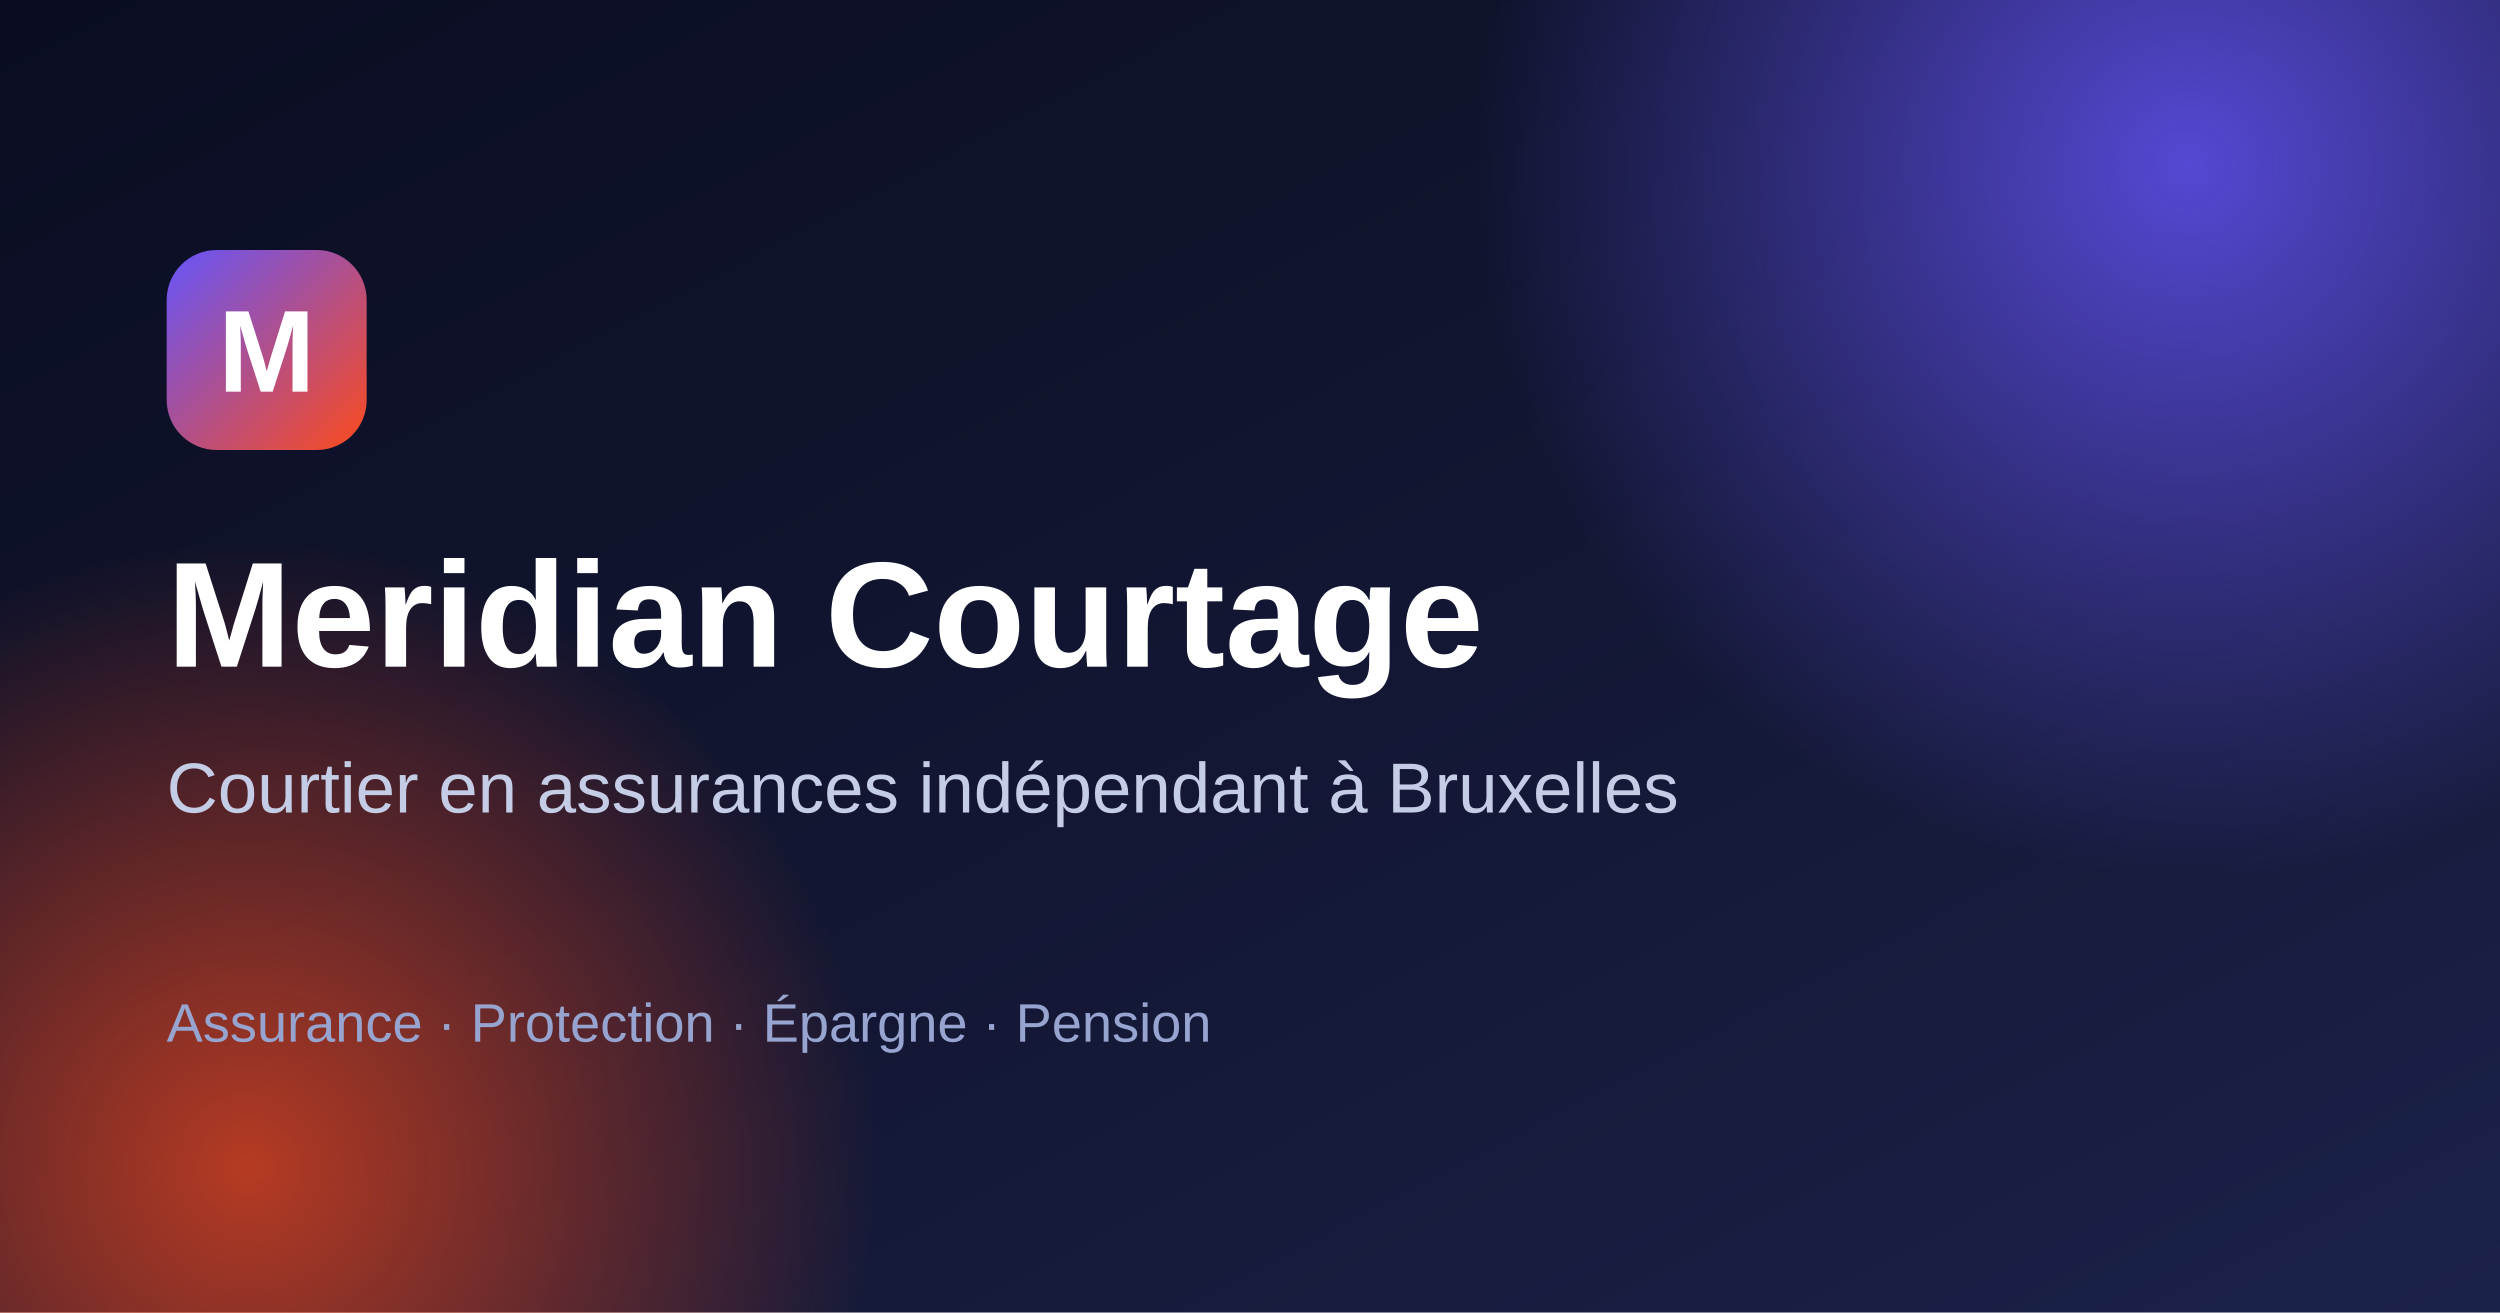
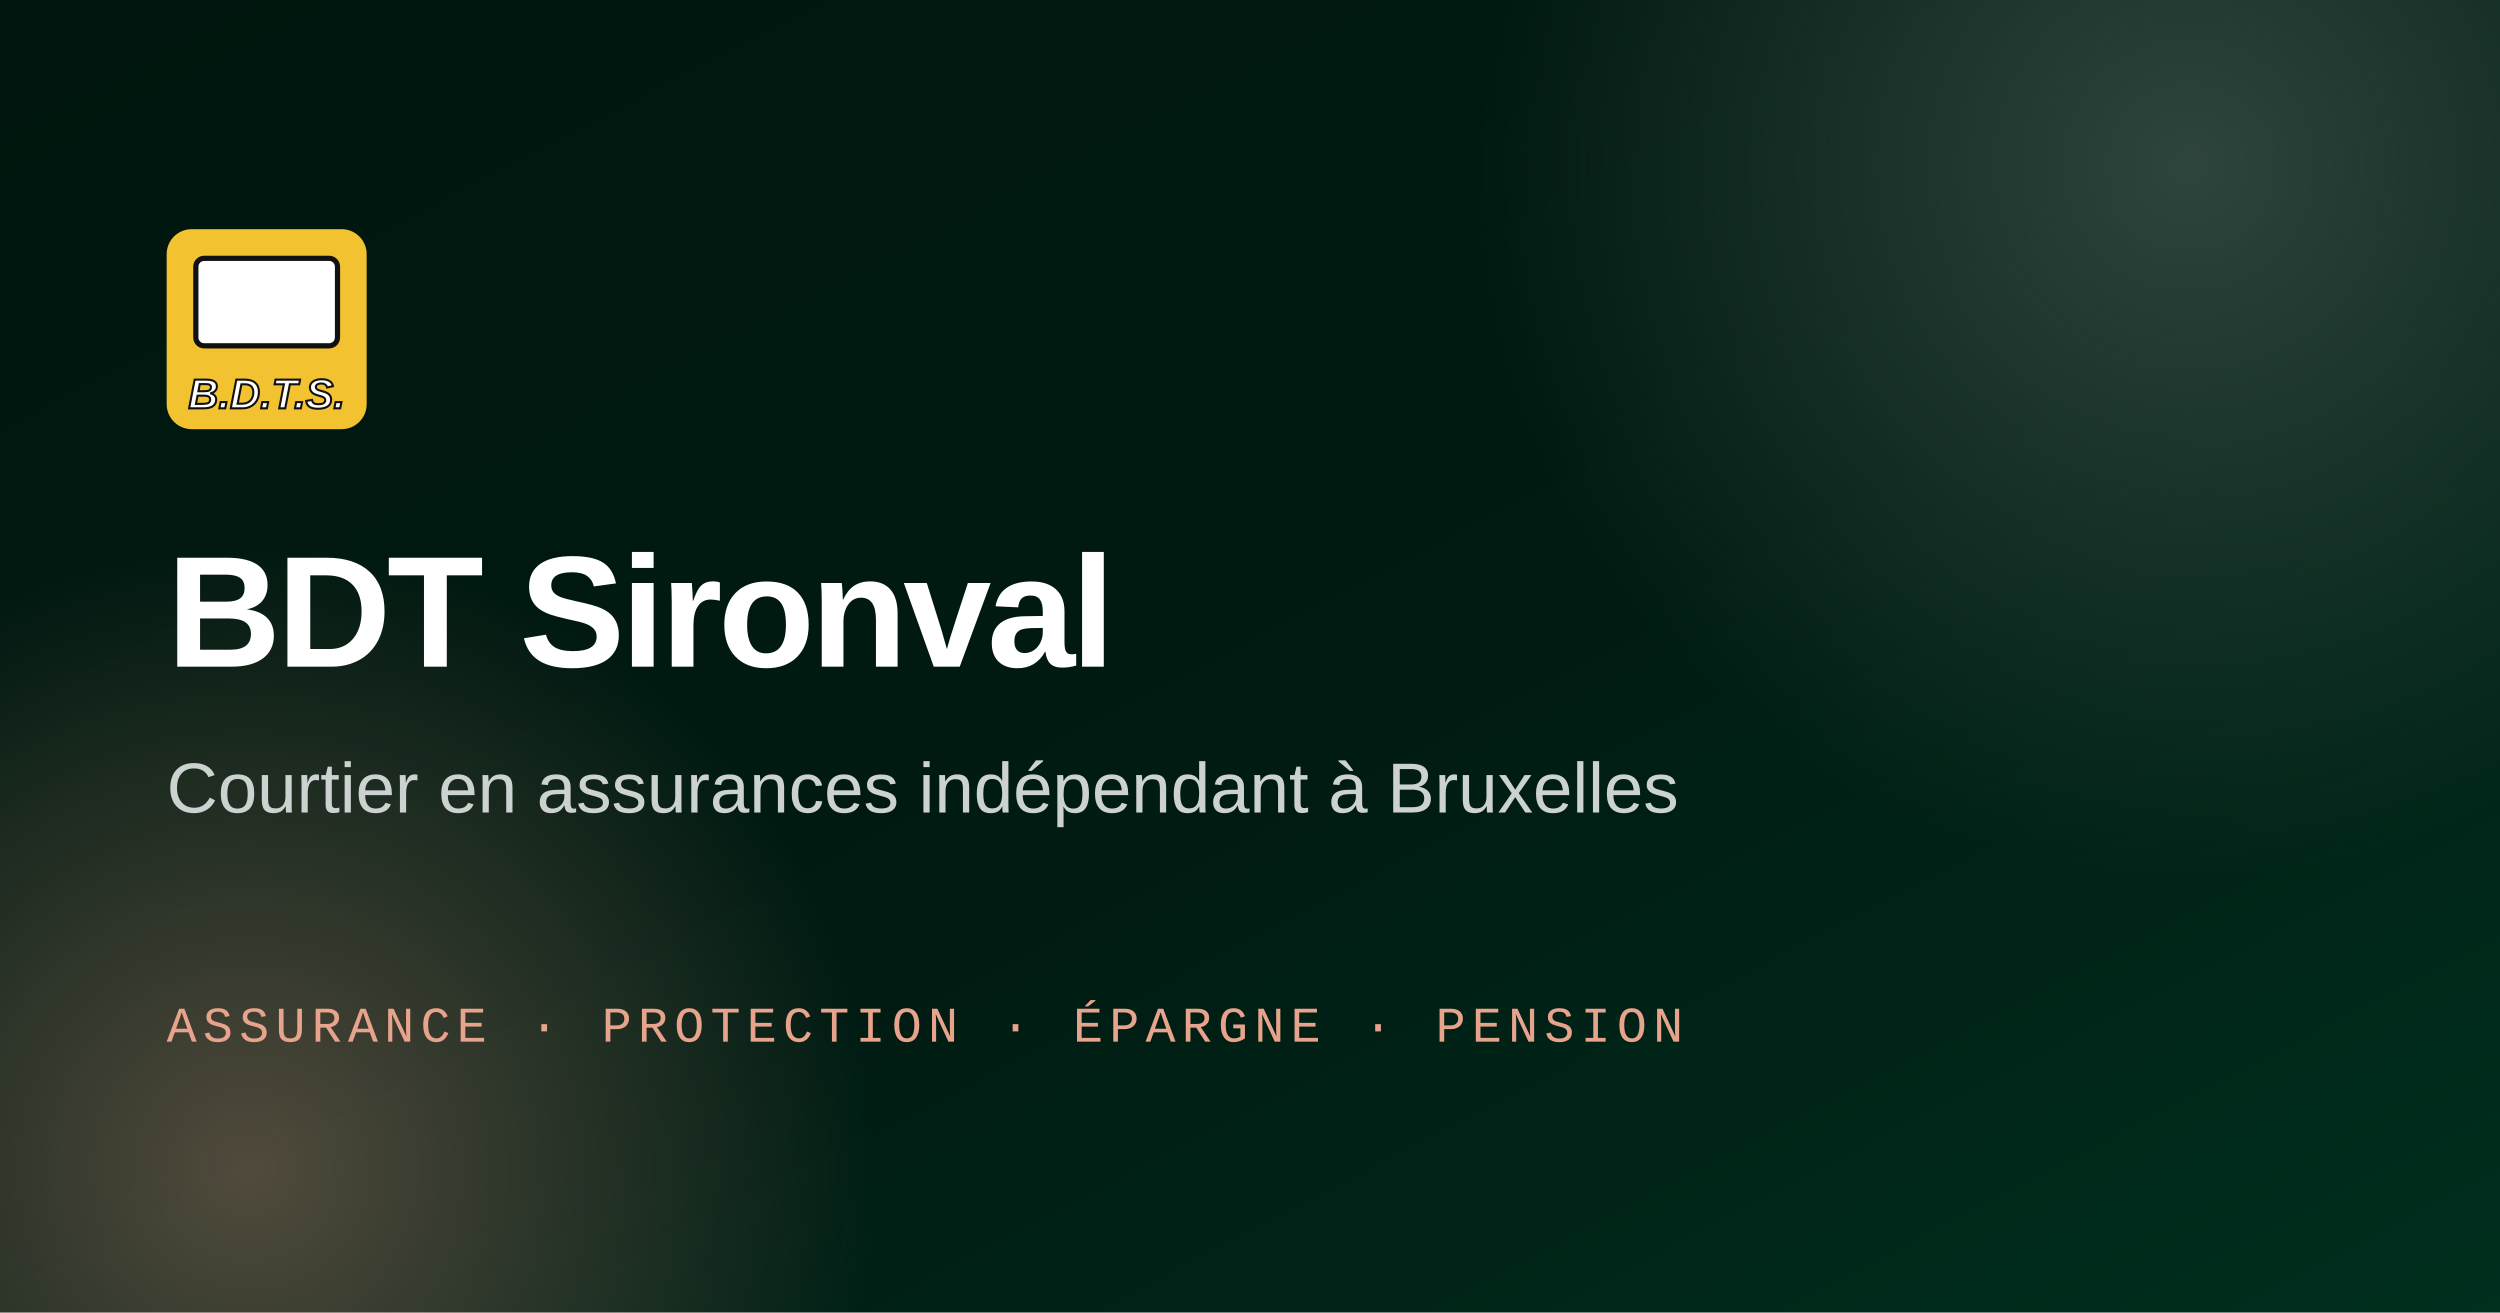
<svg xmlns="http://www.w3.org/2000/svg" width="1200" height="630" viewBox="0 0 1200 630">
  <defs>
    <linearGradient id="bg" x1="0" y1="0" x2="1" y2="1">
-       <stop offset="0" stop-color="#0a0d21" />
-       <stop offset="0.55" stop-color="#131734" />
-       <stop offset="1" stop-color="#1b2249" />
+       <stop offset="0" stop-color="#00160e" />
+       <stop offset="0.55" stop-color="#001b12" />
+       <stop offset="1" stop-color="#002f1e" />
    </linearGradient>
    <radialGradient id="blob1" cx="0.5" cy="0.5" r="0.5">
-       <stop offset="0" stop-color="#6555fb" stop-opacity="0.8" />
-       <stop offset="1" stop-color="#6555fb" stop-opacity="0" />
+       <stop offset="0" stop-color="#334941" stop-opacity="0.9" />
+       <stop offset="1" stop-color="#334941" stop-opacity="0" />
    </radialGradient>
    <radialGradient id="blob2" cx="0.5" cy="0.5" r="0.5">
-       <stop offset="0" stop-color="#fc4a1c" stop-opacity="0.7" />
-       <stop offset="1" stop-color="#fc4a1c" stop-opacity="0" />
+       <stop offset="0" stop-color="#e7a38b" stop-opacity="0.35" />
+       <stop offset="1" stop-color="#e7a38b" stop-opacity="0" />
    </radialGradient>
-     <linearGradient id="mark" x1="0" y1="0" x2="1" y2="1">
-       <stop offset="0" stop-color="#6555fb" />
-       <stop offset="1" stop-color="#fc4a1c" />
-     </linearGradient>
  </defs>
  <rect width="1200" height="630" fill="url(#bg)" />
  <circle cx="1050" cy="80" r="340" fill="url(#blob1)" />
  <circle cx="120" cy="560" r="300" fill="url(#blob2)" />
-   <rect x="80" y="120" width="96" height="96" rx="24" fill="url(#mark)" />
-   <text x="128" y="188" font-family="Arial, Helvetica, sans-serif" font-size="56" font-weight="bold" fill="#ffffff" text-anchor="middle">M</text>
-   <text x="80" y="320" font-family="Arial, Helvetica, sans-serif" font-size="72" font-weight="bold" fill="#ffffff">Meridian Courtage</text>
-   <text x="80" y="390" font-family="Arial, Helvetica, sans-serif" font-size="34" fill="#c5cde6">Courtier en assurances indépendant à Bruxelles</text>
-   <text x="80" y="500" font-family="Arial, Helvetica, sans-serif" font-size="26" fill="#97a4cf">Assurance · Protection · Épargne · Pension</text>
+   <g transform="translate(80,110)">
+     <rect width="96" height="96" rx="12" fill="#f2c230" />
+     <rect x="14" y="14" width="68" height="42" rx="4" fill="#ffffff" stroke="#111111" stroke-width="2.5" />
+     <text x="48" y="86" font-family="Arial Black, Arial, sans-serif" font-size="20" font-weight="900" font-style="italic" fill="#ffffff" stroke="#111111" stroke-width="1" text-anchor="middle">B.D.T.S.</text>
+   </g>
+   <text x="80" y="320" font-family="Arial, Helvetica, sans-serif" font-size="76" font-weight="bold" fill="#ffffff" letter-spacing="-2">BDT Sironval</text>
+   <text x="80" y="390" font-family="Arial, Helvetica, sans-serif" font-size="34" fill="#ccd2cf">Courtier en assurances indépendant à Bruxelles</text>
+   <text x="80" y="500" font-family="Courier New, monospace" font-size="24" fill="#e7a38b" letter-spacing="3">ASSURANCE · PROTECTION · ÉPARGNE · PENSION</text>
</svg>
